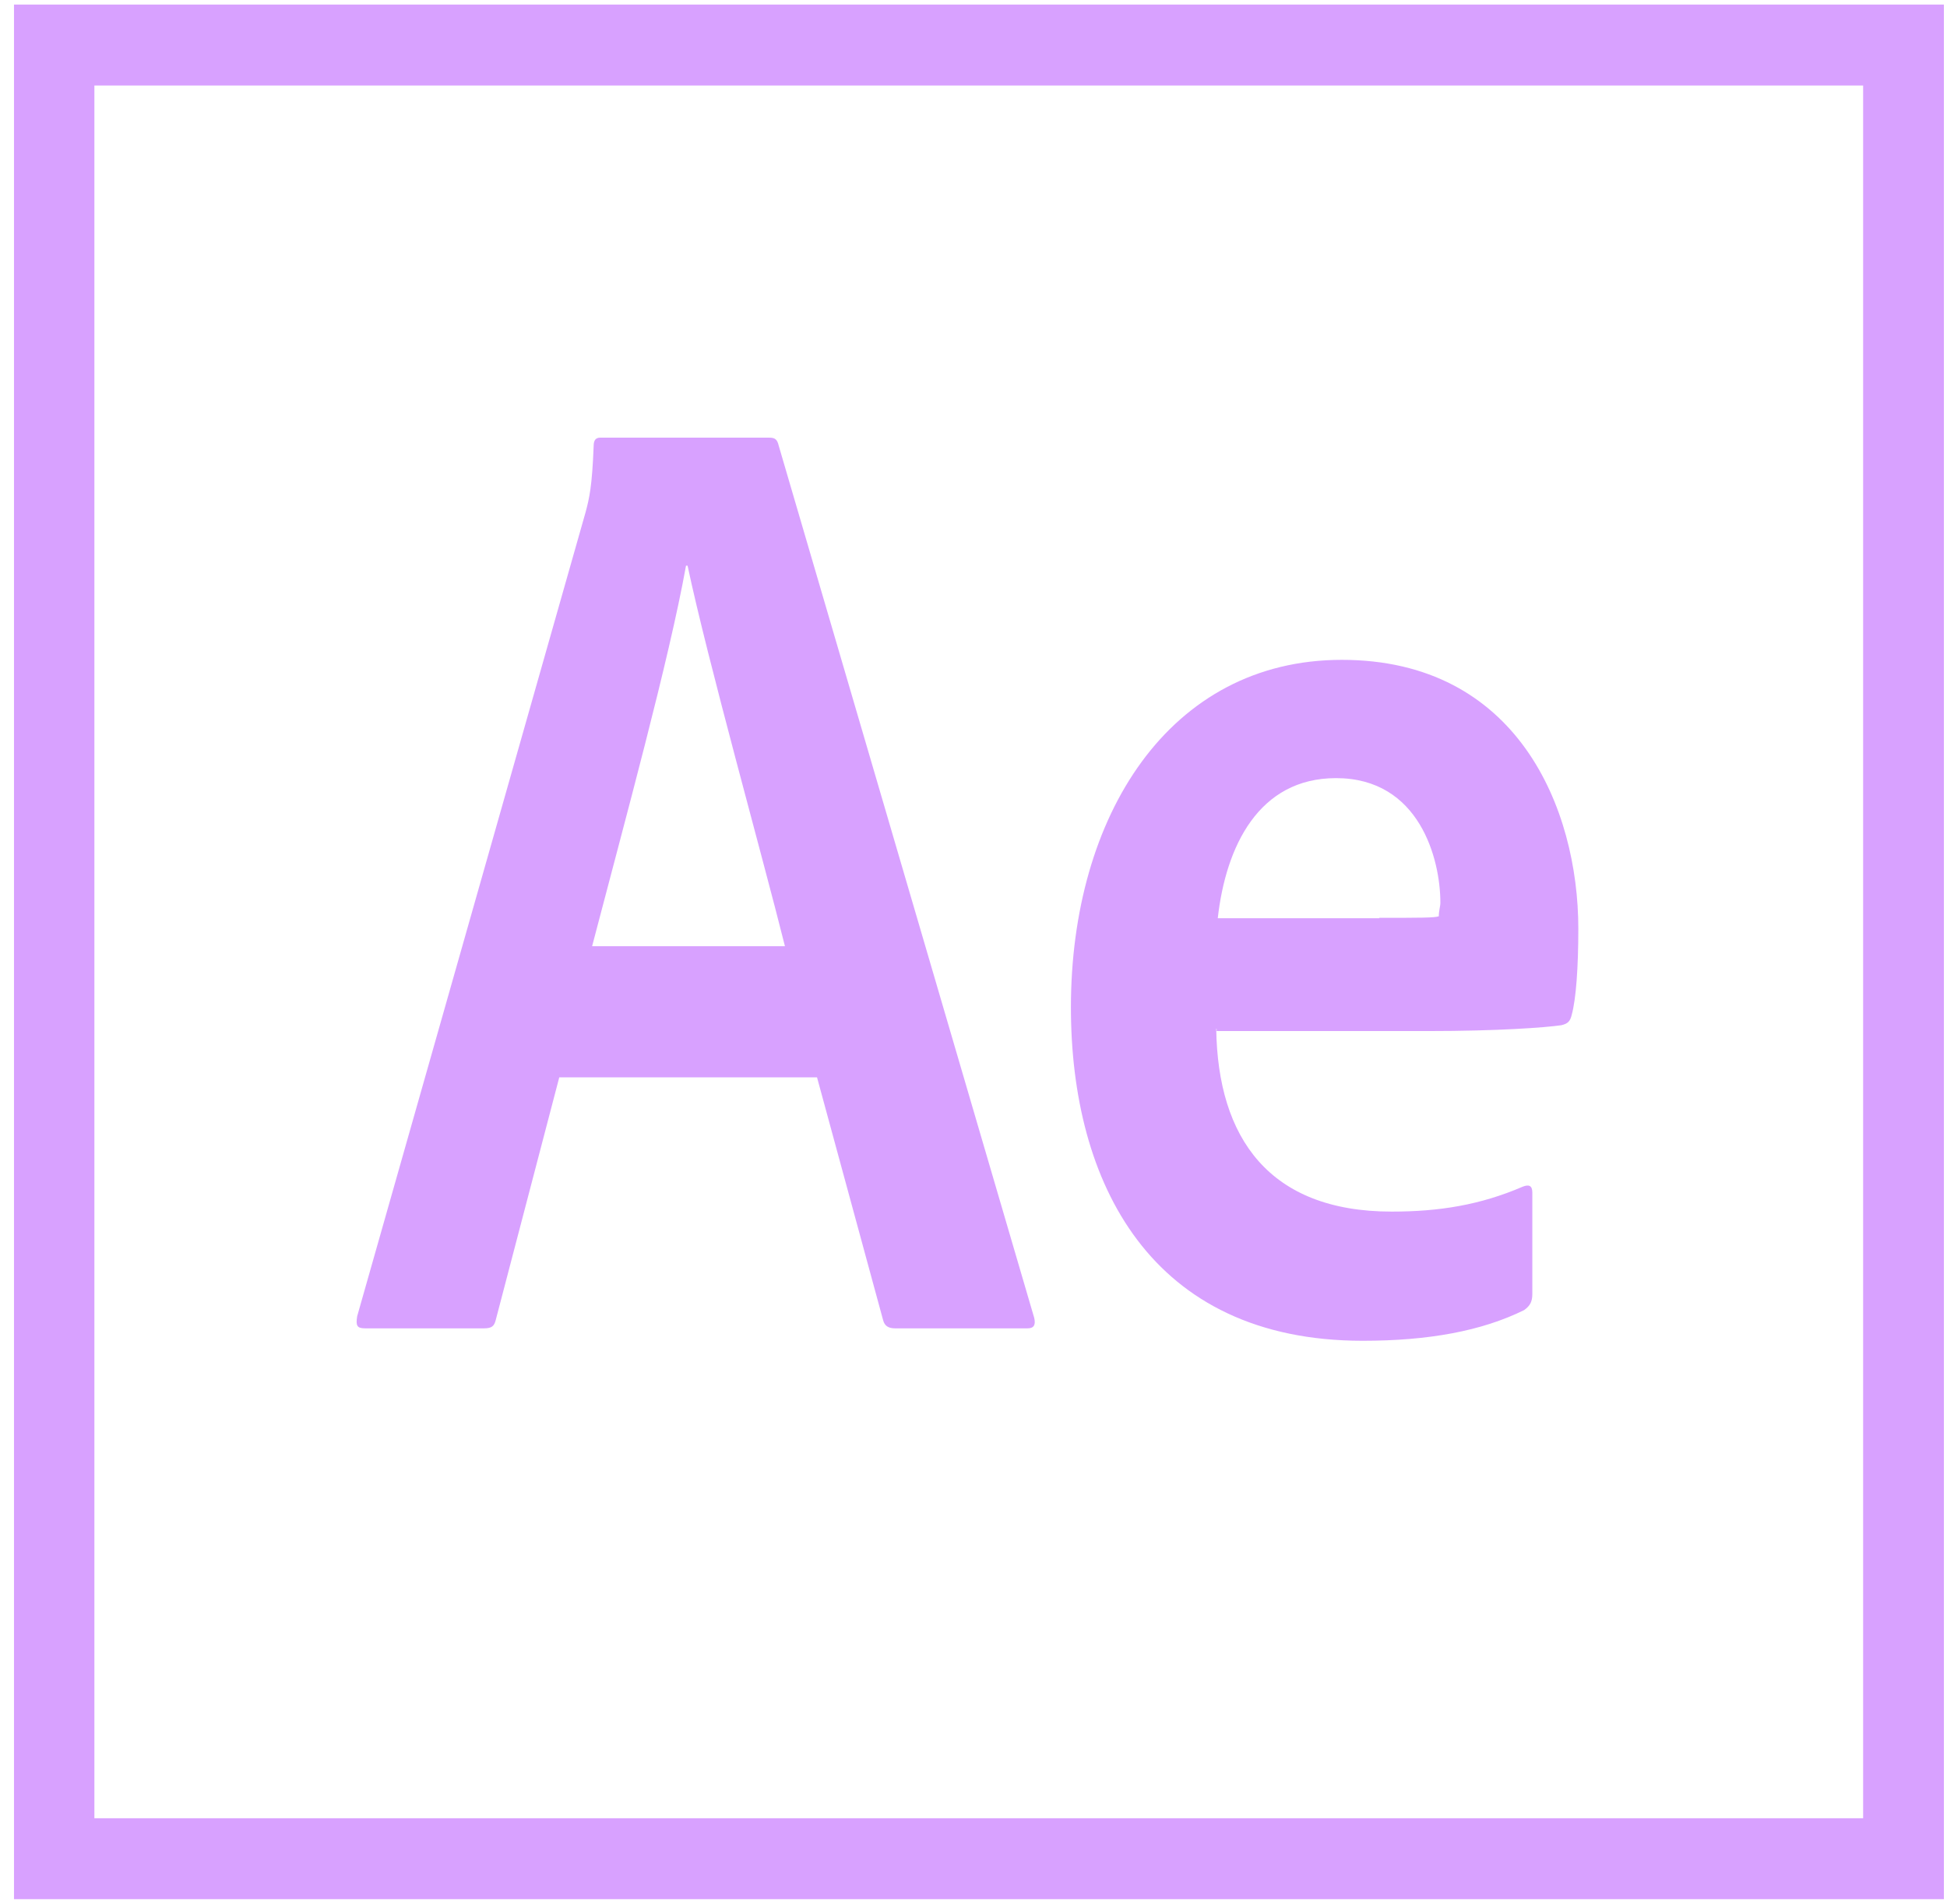
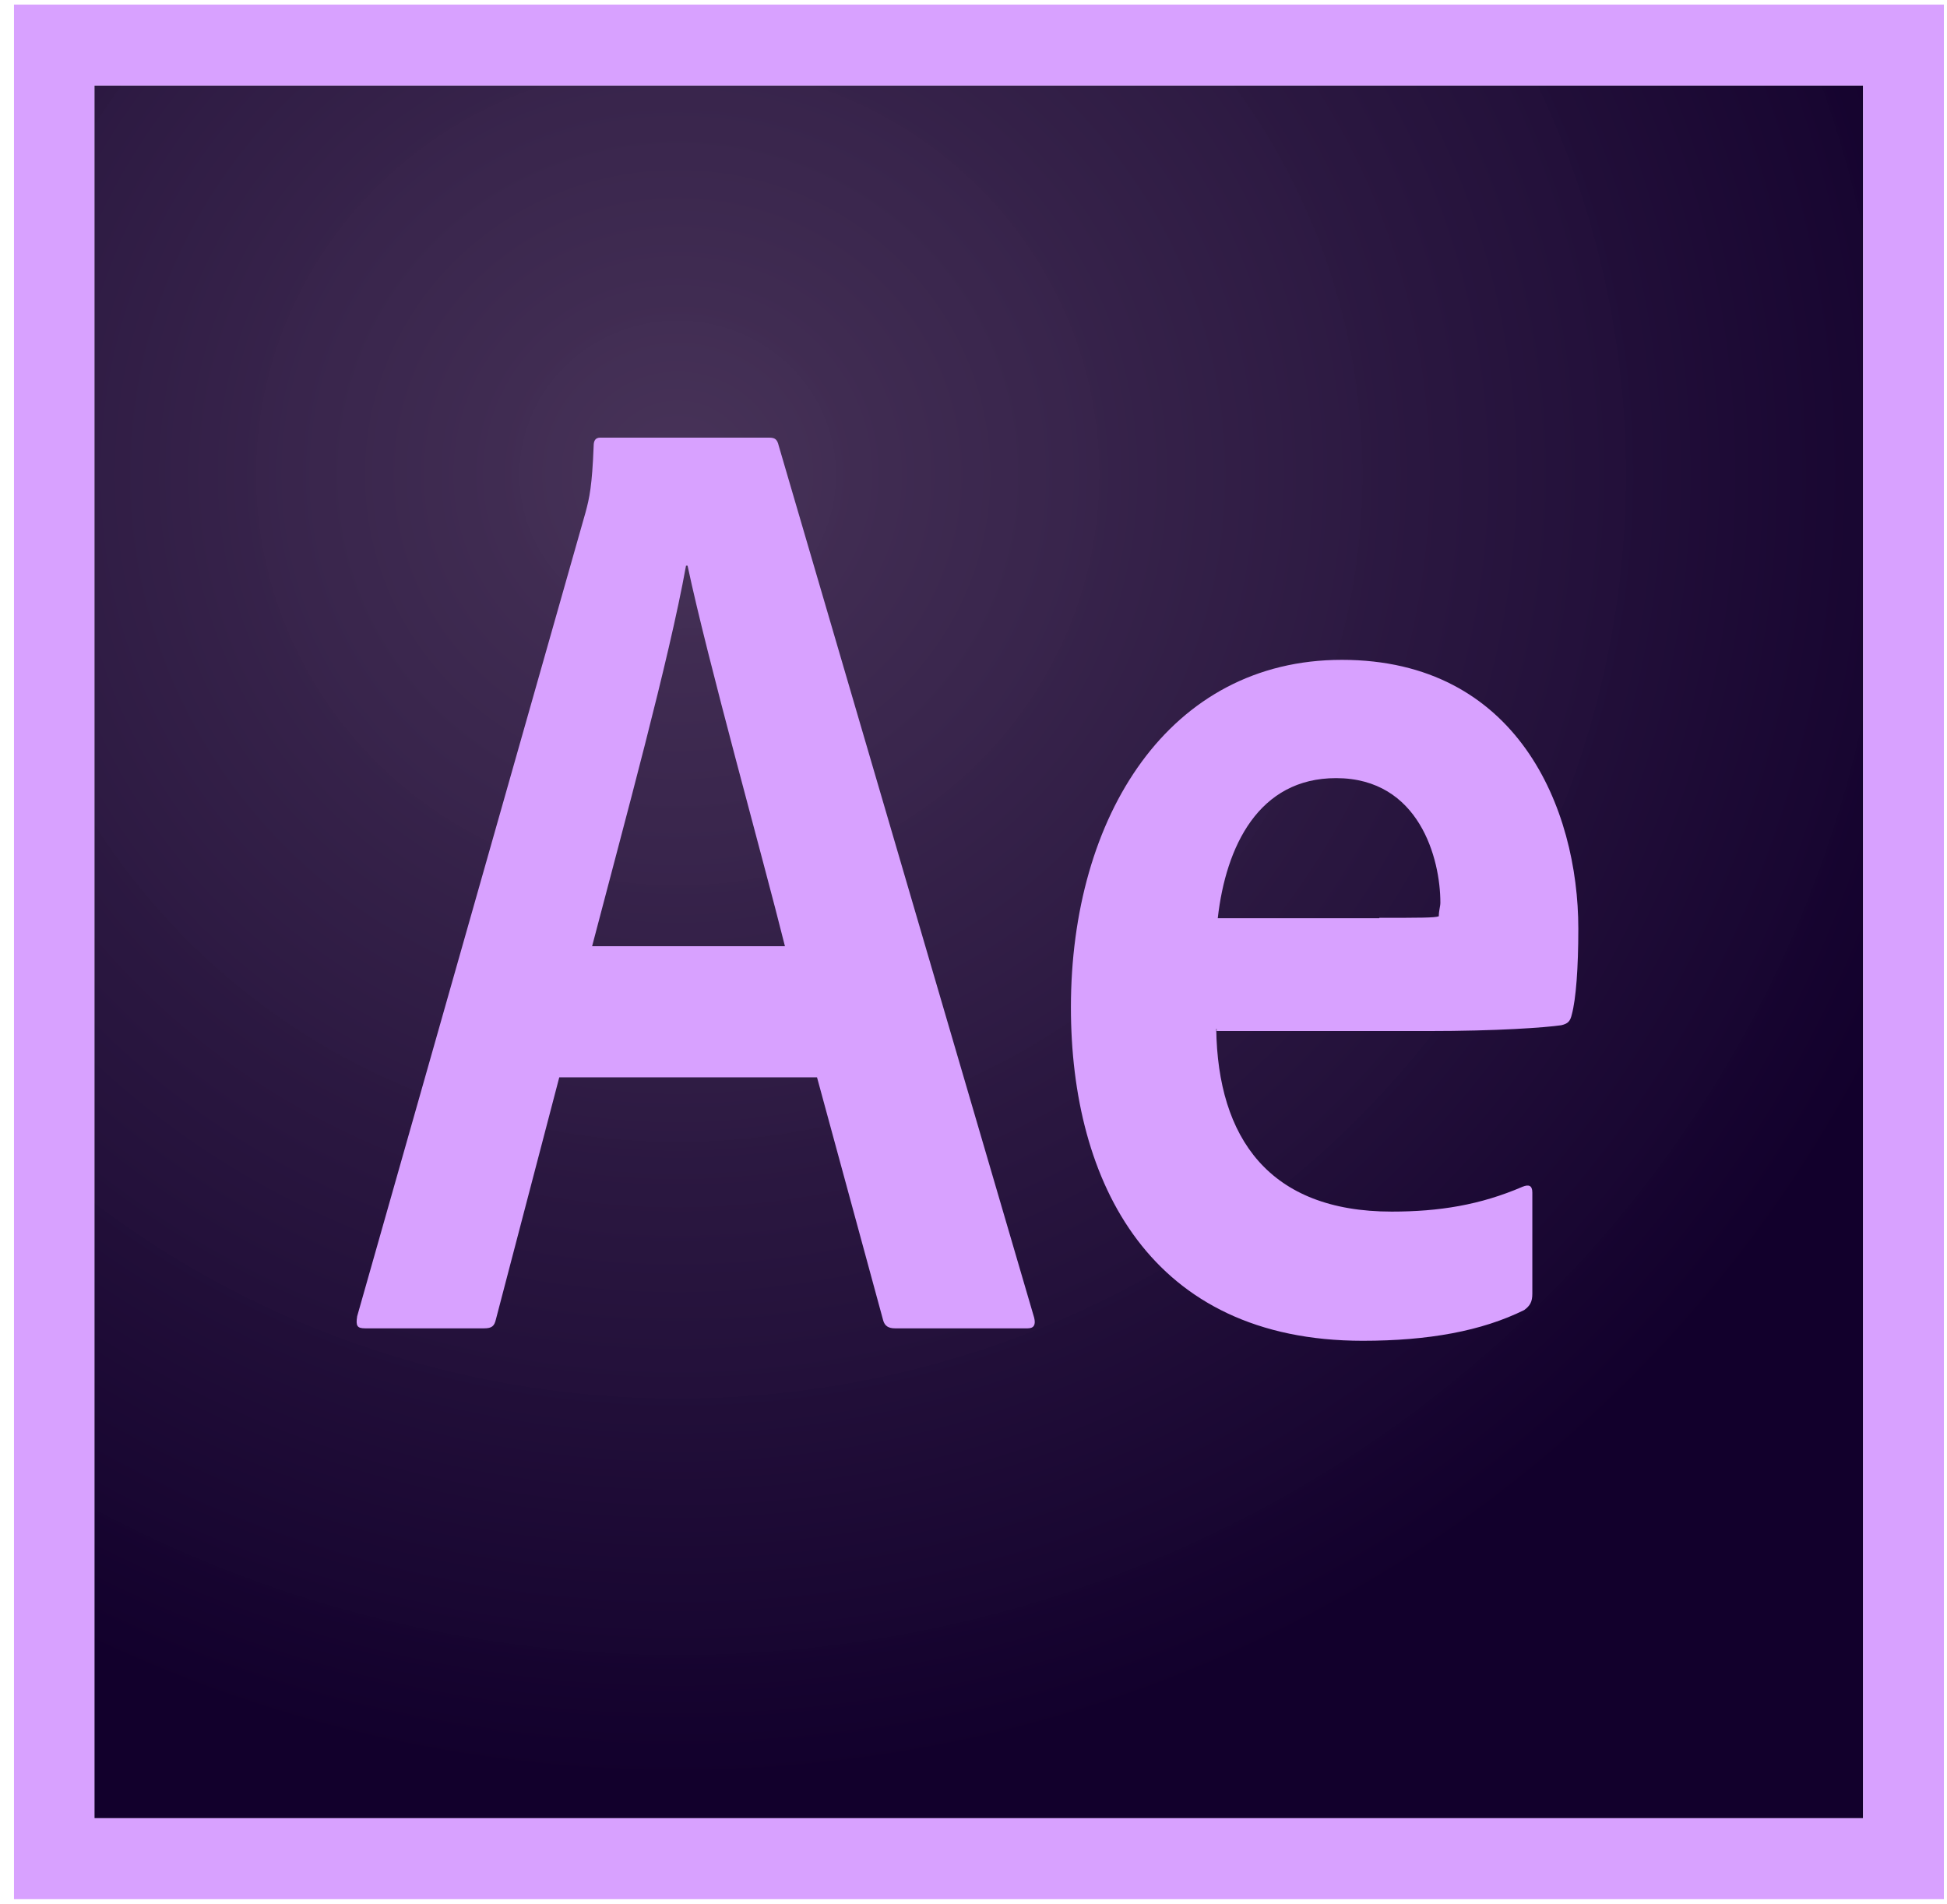
<svg xmlns="http://www.w3.org/2000/svg" width="90" height="88" viewBox="0 0 90 88" fill="none">
+   <path d="M4.363 3.952H86.123V84.055H4.363V3.952Z" fill="url(#paint0_radial_167_586)" />
  <path d="M4.363 3.953H86.123V84.055H4.363V3.953ZM0.647 87.797H89.856V0.211H0.647V87.797ZM63.758 42.43C65.652 42.43 66.331 42.43 66.509 42.358C66.509 42.088 66.581 41.908 66.581 41.728C66.581 39.714 65.616 35.972 61.758 35.972C58.185 35.972 56.666 39.12 56.291 42.448H63.758V42.43ZM56.22 47.557C56.291 52.611 58.667 56.011 64.33 56.011C66.527 56.011 68.421 55.706 70.385 54.86C70.653 54.752 70.832 54.788 70.832 55.13V59.807C70.832 60.185 70.725 60.364 70.457 60.562C68.492 61.534 66.027 61.983 62.99 61.983C53.183 61.983 49.503 54.68 49.503 46.567C49.503 37.735 54.041 30.504 62.025 30.504C70.135 30.504 72.958 37.357 72.958 42.934C72.958 44.733 72.851 46.19 72.654 46.909C72.583 47.215 72.475 47.323 72.172 47.395C71.421 47.503 69.242 47.665 65.973 47.665H56.238V47.557H56.22ZM36.284 43.743C35.248 39.588 32.712 30.54 31.783 26.15H31.711C30.925 30.522 28.889 37.933 27.37 43.743H36.284ZM25.852 49.805L22.923 60.994C22.851 61.3 22.744 61.408 22.369 61.408H16.885C16.51 61.408 16.438 61.3 16.51 60.85L27.067 23.686C27.245 23.02 27.37 22.481 27.442 20.61C27.442 20.34 27.549 20.232 27.746 20.232H35.552C35.82 20.232 35.927 20.304 35.998 20.61L47.806 60.922C47.878 61.228 47.806 61.408 47.502 61.408H41.375C41.072 61.408 40.893 61.3 40.822 61.03L37.767 49.805H25.852Z" fill="#D8A1FF" />
+   <defs>
+     <radialGradient id="paint0_radial_167_586" cx="0" cy="0" r="1" gradientUnits="userSpaceOnUse" gradientTransform="translate(31.315 21.9111) scale(62.1407 60.585)">
+       <stop stop-color="#442F55" stop-opacity="0.98" />
+       <stop offset="1" stop-color="#12002C" />
+     </radialGradient>
+   </defs>
</svg>
